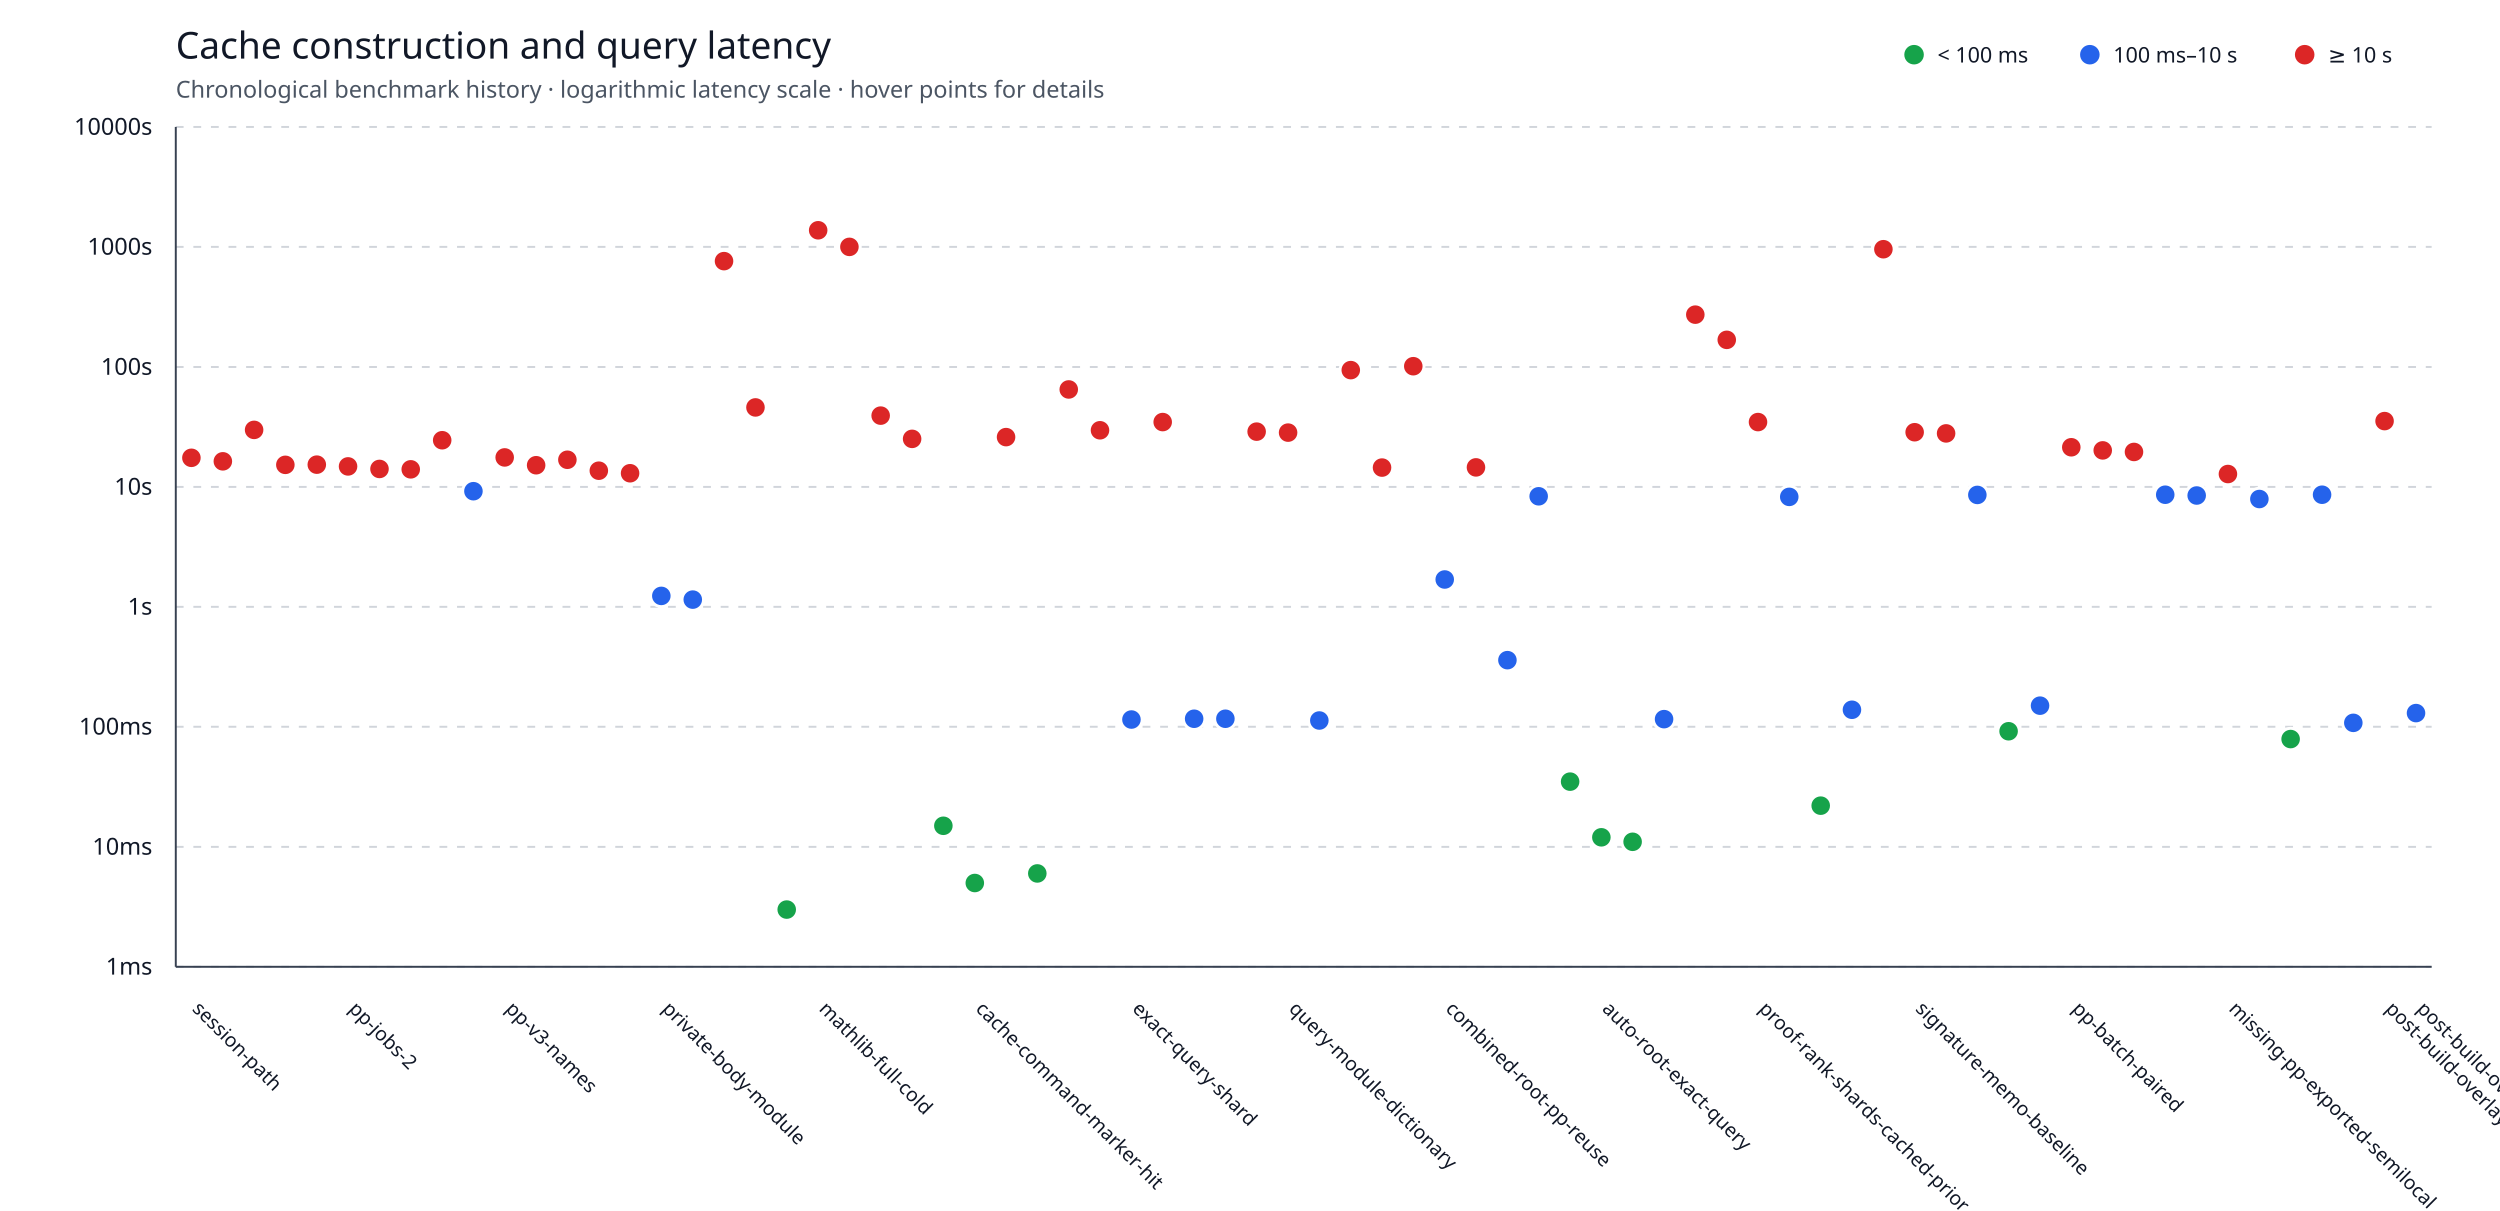
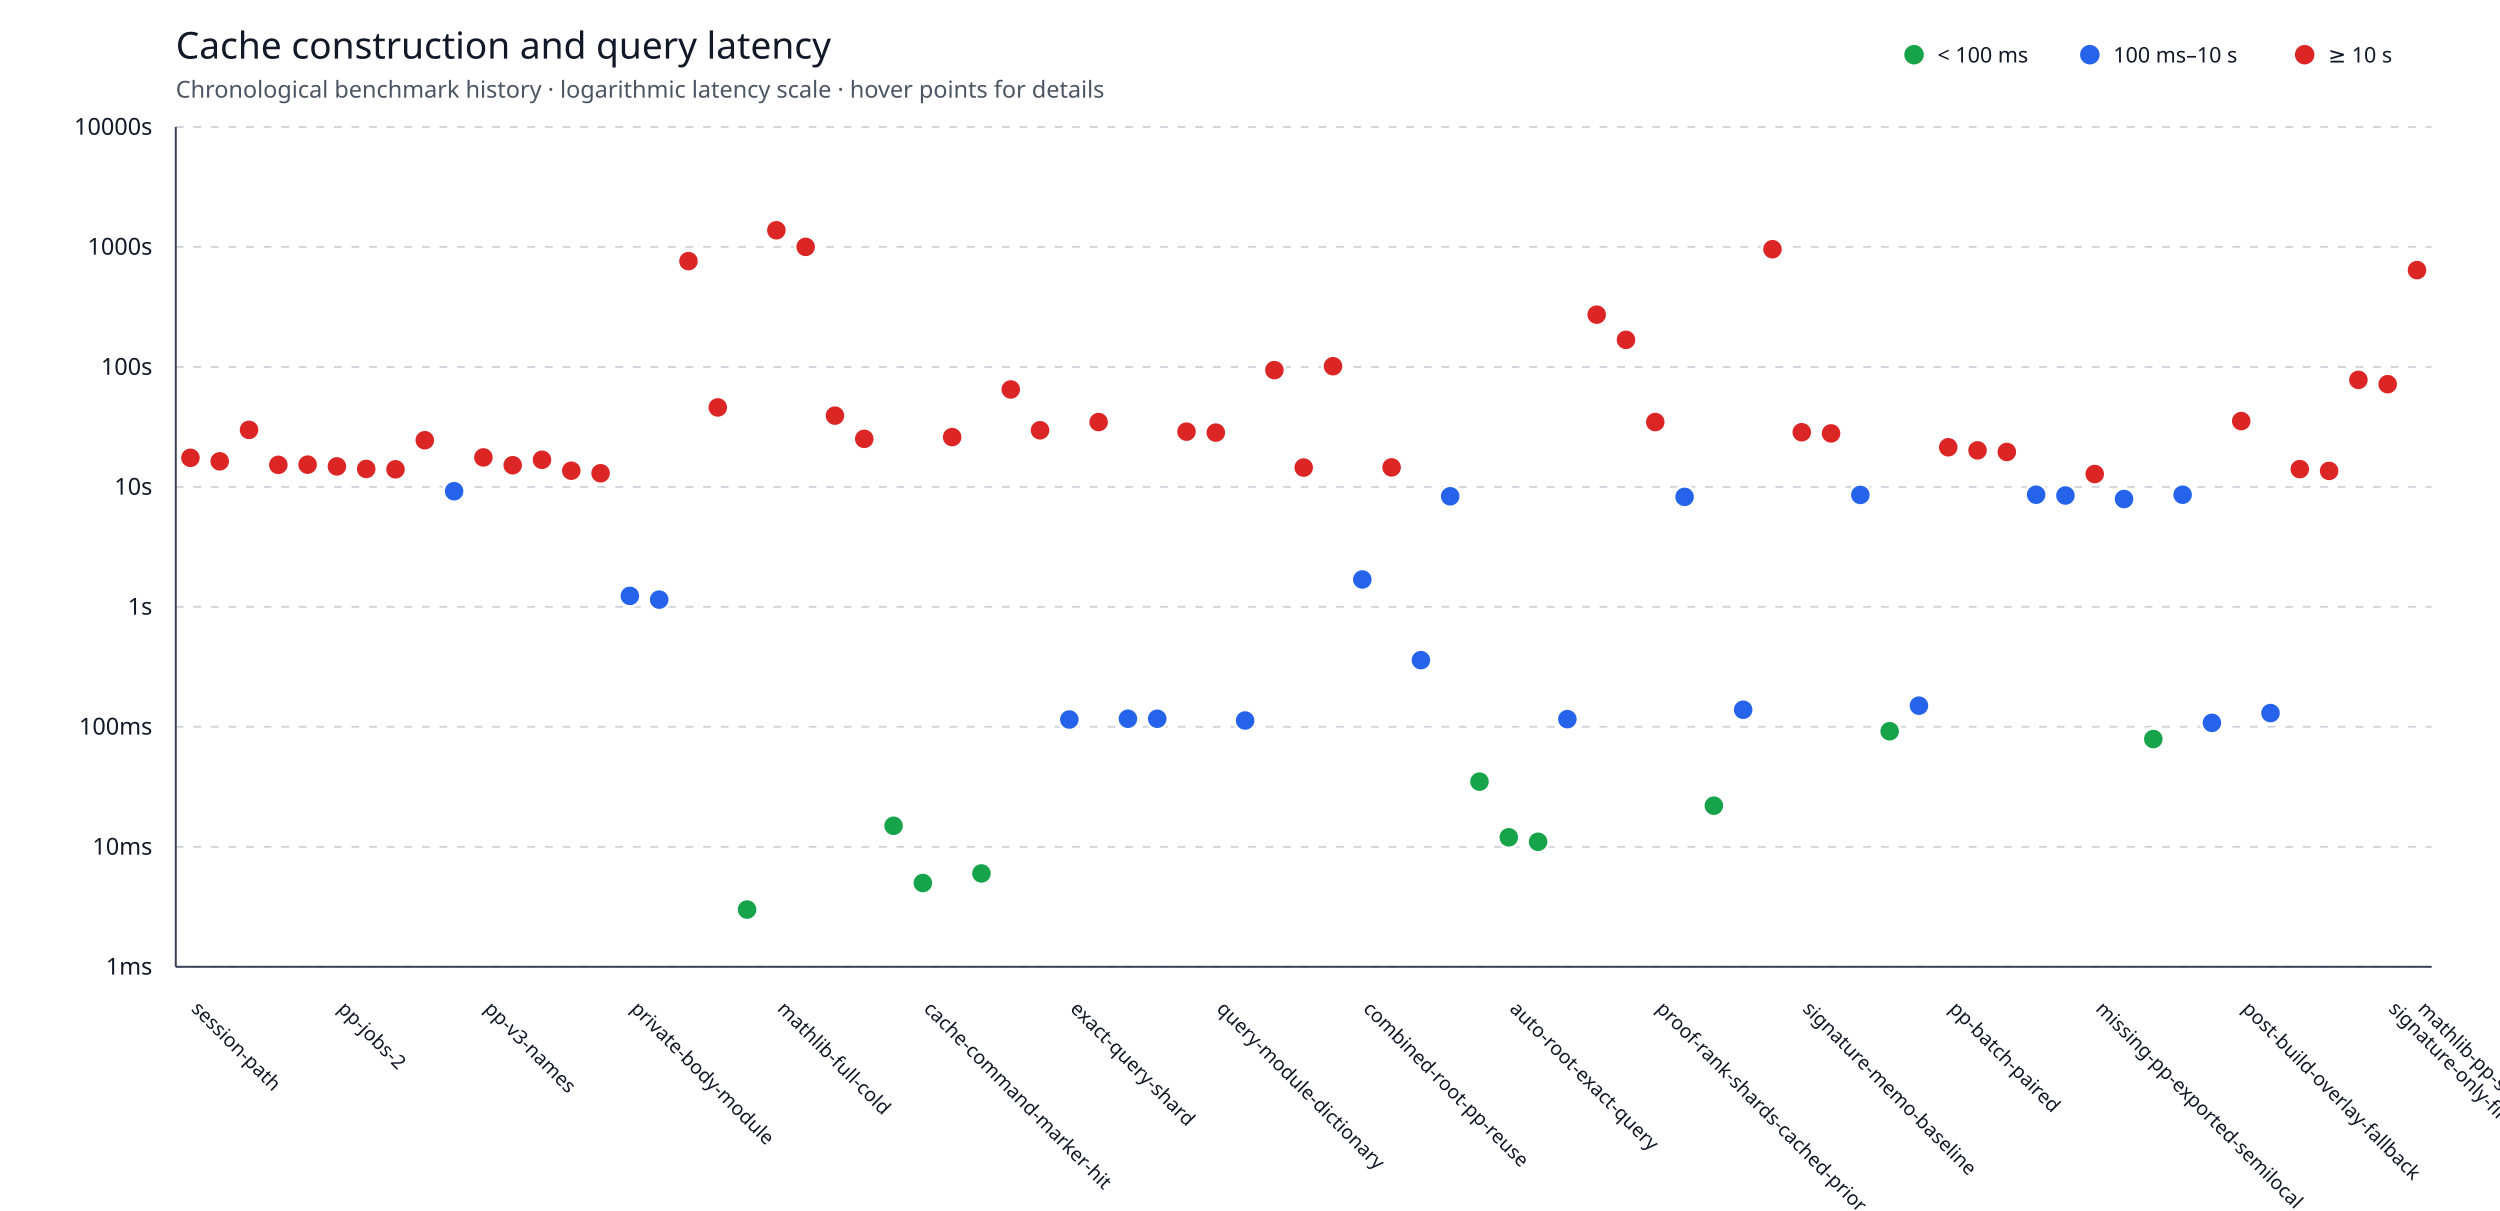
<svg xmlns="http://www.w3.org/2000/svg" width="1280" height="620">
  <rect width="100%" height="100%" fill="white" />
  <g font-family="sans-serif" fill="#111827">
    <text x="90" y="30" font-size="19">Cache construction and query latency</text>
    <text x="90" y="50" font-size="12" fill="#4b5563">Chronological benchmark history · logarithmic latency scale · hover points for details</text>
    <line x1="90" y1="495.0" x2="1245" y2="495.0" stroke="#d1d5db" stroke-dasharray="4 5" />
    <text x="78" y="499.0" text-anchor="end" font-size="12">1ms</text>
    <line x1="90" y1="433.6" x2="1245" y2="433.6" stroke="#d1d5db" stroke-dasharray="4 5" />
    <text x="78" y="437.6" text-anchor="end" font-size="12">10ms</text>
    <line x1="90" y1="372.1" x2="1245" y2="372.1" stroke="#d1d5db" stroke-dasharray="4 5" />
    <text x="78" y="376.1" text-anchor="end" font-size="12">100ms</text>
    <line x1="90" y1="310.7" x2="1245" y2="310.7" stroke="#d1d5db" stroke-dasharray="4 5" />
    <text x="78" y="314.7" text-anchor="end" font-size="12">1s</text>
    <line x1="90" y1="249.3" x2="1245" y2="249.3" stroke="#d1d5db" stroke-dasharray="4 5" />
    <text x="78" y="253.3" text-anchor="end" font-size="12">10s</text>
    <line x1="90" y1="187.9" x2="1245" y2="187.9" stroke="#d1d5db" stroke-dasharray="4 5" />
    <text x="78" y="191.9" text-anchor="end" font-size="12">100s</text>
    <line x1="90" y1="126.4" x2="1245" y2="126.4" stroke="#d1d5db" stroke-dasharray="4 5" />
    <text x="78" y="130.4" text-anchor="end" font-size="12">1000s</text>
    <line x1="90" y1="65.0" x2="1245" y2="65.0" stroke="#d1d5db" stroke-dasharray="4 5" />
    <text x="78" y="69.0" text-anchor="end" font-size="12">10000s</text>
    <line x1="90" y1="495" x2="1245" y2="495" stroke="#374151" />
    <line x1="90" y1="65" x2="90" y2="495" stroke="#374151" />
-     <circle cx="98.0" cy="234.4" r="5.5" fill="#dc2626" stroke="white" stroke-width="1.5" />
-     <circle cx="114.1" cy="236.2" r="5.5" fill="#dc2626" stroke="white" stroke-width="1.5" />
-     <circle cx="130.1" cy="220.1" r="5.5" fill="#dc2626" stroke="white" stroke-width="1.5" />
-     <circle cx="146.1" cy="238.0" r="5.5" fill="#dc2626" stroke="white" stroke-width="1.5" />
-     <circle cx="162.2" cy="237.9" r="5.5" fill="#dc2626" stroke="white" stroke-width="1.5" />
-     <circle cx="178.2" cy="238.8" r="5.5" fill="#dc2626" stroke="white" stroke-width="1.5" />
-     <circle cx="194.3" cy="240.1" r="5.5" fill="#dc2626" stroke="white" stroke-width="1.5" />
-     <circle cx="210.3" cy="240.3" r="5.5" fill="#dc2626" stroke="white" stroke-width="1.5" />
-     <circle cx="226.4" cy="225.4" r="5.5" fill="#dc2626" stroke="white" stroke-width="1.5" />
-     <circle cx="242.4" cy="251.5" r="5.5" fill="#2563eb" stroke="white" stroke-width="1.5" />
-     <circle cx="258.4" cy="234.2" r="5.5" fill="#dc2626" stroke="white" stroke-width="1.5" />
-     <circle cx="274.5" cy="238.2" r="5.5" fill="#dc2626" stroke="white" stroke-width="1.5" />
-     <circle cx="290.5" cy="235.4" r="5.5" fill="#dc2626" stroke="white" stroke-width="1.5" />
-     <circle cx="306.6" cy="241.0" r="5.5" fill="#dc2626" stroke="white" stroke-width="1.5" />
-     <circle cx="322.6" cy="242.3" r="5.5" fill="#dc2626" stroke="white" stroke-width="1.5" />
-     <circle cx="338.6" cy="305.1" r="5.5" fill="#2563eb" stroke="white" stroke-width="1.5" />
-     <circle cx="354.7" cy="307.0" r="5.5" fill="#2563eb" stroke="white" stroke-width="1.5" />
-     <circle cx="370.7" cy="133.7" r="5.5" fill="#dc2626" stroke="white" stroke-width="1.5" />
-     <circle cx="386.8" cy="208.6" r="5.5" fill="#dc2626" stroke="white" stroke-width="1.5" />
-     <circle cx="402.8" cy="465.7" r="5.5" fill="#16a34a" stroke="white" stroke-width="1.5" />
-     <circle cx="418.9" cy="117.9" r="5.5" fill="#dc2626" stroke="white" stroke-width="1.5" />
-     <circle cx="434.9" cy="126.4" r="5.5" fill="#dc2626" stroke="white" stroke-width="1.5" />
-     <circle cx="450.9" cy="212.8" r="5.5" fill="#dc2626" stroke="white" stroke-width="1.5" />
-     <circle cx="467.0" cy="224.7" r="5.5" fill="#dc2626" stroke="white" stroke-width="1.5" />
-     <circle cx="483.0" cy="422.8" r="5.5" fill="#16a34a" stroke="white" stroke-width="1.5" />
-     <circle cx="499.1" cy="452.1" r="5.5" fill="#16a34a" stroke="white" stroke-width="1.5" />
-     <circle cx="515.1" cy="223.8" r="5.5" fill="#dc2626" stroke="white" stroke-width="1.5" />
-     <circle cx="531.1" cy="447.2" r="5.5" fill="#16a34a" stroke="white" stroke-width="1.5" />
-     <circle cx="547.2" cy="199.4" r="5.5" fill="#dc2626" stroke="white" stroke-width="1.5" />
-     <circle cx="563.2" cy="220.3" r="5.5" fill="#dc2626" stroke="white" stroke-width="1.5" />
-     <circle cx="579.3" cy="368.4" r="5.5" fill="#2563eb" stroke="white" stroke-width="1.5" />
-     <circle cx="595.3" cy="216.1" r="5.5" fill="#dc2626" stroke="white" stroke-width="1.5" />
-     <circle cx="611.4" cy="368.0" r="5.5" fill="#2563eb" stroke="white" stroke-width="1.5" />
-     <circle cx="627.4" cy="368.0" r="5.5" fill="#2563eb" stroke="white" stroke-width="1.5" />
-     <circle cx="643.4" cy="221.0" r="5.5" fill="#dc2626" stroke="white" stroke-width="1.5" />
-     <circle cx="659.5" cy="221.5" r="5.5" fill="#dc2626" stroke="white" stroke-width="1.5" />
-     <circle cx="675.5" cy="368.9" r="5.5" fill="#2563eb" stroke="white" stroke-width="1.5" />
-     <circle cx="691.6" cy="189.5" r="5.5" fill="#dc2626" stroke="white" stroke-width="1.5" />
-     <circle cx="707.6" cy="239.4" r="5.5" fill="#dc2626" stroke="white" stroke-width="1.5" />
-     <circle cx="723.6" cy="187.5" r="5.5" fill="#dc2626" stroke="white" stroke-width="1.5" />
-     <circle cx="739.7" cy="296.7" r="5.5" fill="#2563eb" stroke="white" stroke-width="1.5" />
-     <circle cx="755.7" cy="239.3" r="5.5" fill="#dc2626" stroke="white" stroke-width="1.5" />
-     <circle cx="771.8" cy="338.0" r="5.5" fill="#2563eb" stroke="white" stroke-width="1.5" />
-     <circle cx="787.8" cy="254.1" r="5.5" fill="#2563eb" stroke="white" stroke-width="1.5" />
-     <circle cx="803.9" cy="400.2" r="5.5" fill="#16a34a" stroke="white" stroke-width="1.5" />
-     <circle cx="819.9" cy="428.7" r="5.5" fill="#16a34a" stroke="white" stroke-width="1.5" />
-     <circle cx="835.9" cy="431.0" r="5.5" fill="#16a34a" stroke="white" stroke-width="1.5" />
-     <circle cx="852.0" cy="368.2" r="5.5" fill="#2563eb" stroke="white" stroke-width="1.5" />
-     <circle cx="868.0" cy="161.1" r="5.5" fill="#dc2626" stroke="white" stroke-width="1.5" />
-     <circle cx="884.1" cy="174.0" r="5.5" fill="#dc2626" stroke="white" stroke-width="1.5" />
-     <circle cx="900.1" cy="216.1" r="5.5" fill="#dc2626" stroke="white" stroke-width="1.5" />
-     <circle cx="916.1" cy="254.4" r="5.5" fill="#2563eb" stroke="white" stroke-width="1.5" />
-     <circle cx="932.2" cy="412.5" r="5.5" fill="#16a34a" stroke="white" stroke-width="1.5" />
-     <circle cx="948.2" cy="363.4" r="5.5" fill="#2563eb" stroke="white" stroke-width="1.5" />
-     <circle cx="964.3" cy="127.6" r="5.5" fill="#dc2626" stroke="white" stroke-width="1.5" />
-     <circle cx="980.3" cy="221.3" r="5.5" fill="#dc2626" stroke="white" stroke-width="1.5" />
-     <circle cx="996.4" cy="221.9" r="5.5" fill="#dc2626" stroke="white" stroke-width="1.5" />
-     <circle cx="1012.4" cy="253.4" r="5.5" fill="#2563eb" stroke="white" stroke-width="1.5" />
-     <circle cx="1028.4" cy="374.4" r="5.5" fill="#16a34a" stroke="white" stroke-width="1.5" />
-     <circle cx="1044.5" cy="361.3" r="5.5" fill="#2563eb" stroke="white" stroke-width="1.5" />
-     <circle cx="1060.5" cy="229.0" r="5.5" fill="#dc2626" stroke="white" stroke-width="1.5" />
-     <circle cx="1076.6" cy="230.6" r="5.5" fill="#dc2626" stroke="white" stroke-width="1.5" />
-     <circle cx="1092.6" cy="231.4" r="5.5" fill="#dc2626" stroke="white" stroke-width="1.5" />
-     <circle cx="1108.6" cy="253.3" r="5.5" fill="#2563eb" stroke="white" stroke-width="1.5" />
-     <circle cx="1124.7" cy="253.7" r="5.5" fill="#2563eb" stroke="white" stroke-width="1.5" />
-     <circle cx="1140.7" cy="242.7" r="5.5" fill="#dc2626" stroke="white" stroke-width="1.5" />
-     <circle cx="1156.8" cy="255.5" r="5.5" fill="#2563eb" stroke="white" stroke-width="1.5" />
-     <circle cx="1172.8" cy="378.4" r="5.5" fill="#16a34a" stroke="white" stroke-width="1.5" />
-     <circle cx="1188.9" cy="253.3" r="5.5" fill="#2563eb" stroke="white" stroke-width="1.5" />
-     <circle cx="1204.9" cy="370.1" r="5.5" fill="#2563eb" stroke="white" stroke-width="1.5" />
-     <circle cx="1220.9" cy="215.6" r="5.5" fill="#dc2626" stroke="white" stroke-width="1.5" />
-     <circle cx="1237.0" cy="365.1" r="5.5" fill="#2563eb" stroke="white" stroke-width="1.5" />
-     <text x="98.0" y="517" transform="rotate(45 98.0 517)" text-anchor="start" font-size="10">session-path</text>
-     <text x="178.2" y="517" transform="rotate(45 178.2 517)" text-anchor="start" font-size="10">pp-jobs-2</text>
-     <text x="258.4" y="517" transform="rotate(45 258.4 517)" text-anchor="start" font-size="10">pp-v3-names</text>
-     <text x="338.6" y="517" transform="rotate(45 338.6 517)" text-anchor="start" font-size="10">private-body-module</text>
-     <text x="418.9" y="517" transform="rotate(45 418.9 517)" text-anchor="start" font-size="10">mathlib-full-cold</text>
-     <text x="499.1" y="517" transform="rotate(45 499.1 517)" text-anchor="start" font-size="10">cache-command-marker-hit</text>
-     <text x="579.3" y="517" transform="rotate(45 579.3 517)" text-anchor="start" font-size="10">exact-query-shard</text>
-     <text x="659.5" y="517" transform="rotate(45 659.5 517)" text-anchor="start" font-size="10">query-module-dictionary</text>
-     <text x="739.7" y="517" transform="rotate(45 739.7 517)" text-anchor="start" font-size="10">combined-root-pp-reuse</text>
-     <text x="819.9" y="517" transform="rotate(45 819.9 517)" text-anchor="start" font-size="10">auto-root-exact-query</text>
-     <text x="900.1" y="517" transform="rotate(45 900.1 517)" text-anchor="start" font-size="10">proof-rank-shards-cached-prior</text>
-     <text x="980.3" y="517" transform="rotate(45 980.3 517)" text-anchor="start" font-size="10">signature-memo-baseline</text>
-     <text x="1060.5" y="517" transform="rotate(45 1060.5 517)" text-anchor="start" font-size="10">pp-batch-paired</text>
-     <text x="1140.7" y="517" transform="rotate(45 1140.7 517)" text-anchor="start" font-size="10">missing-pp-exported-semilocal</text>
-     <text x="1220.9" y="517" transform="rotate(45 1220.9 517)" text-anchor="start" font-size="10">post-build-overlay-fallback</text>
-     <text x="1237.0" y="517" transform="rotate(45 1237.0 517)" text-anchor="start" font-size="10">post-build-overlay-recovery</text>
+     <circle cx="97.5" cy="234.4" r="5.5" fill="#dc2626" stroke="white" stroke-width="1.5" />
+     <circle cx="112.5" cy="236.2" r="5.5" fill="#dc2626" stroke="white" stroke-width="1.5" />
+     <circle cx="127.5" cy="220.1" r="5.5" fill="#dc2626" stroke="white" stroke-width="1.5" />
+     <circle cx="142.5" cy="238.0" r="5.5" fill="#dc2626" stroke="white" stroke-width="1.5" />
+     <circle cx="157.5" cy="237.9" r="5.5" fill="#dc2626" stroke="white" stroke-width="1.5" />
+     <circle cx="172.5" cy="238.8" r="5.5" fill="#dc2626" stroke="white" stroke-width="1.5" />
+     <circle cx="187.5" cy="240.1" r="5.5" fill="#dc2626" stroke="white" stroke-width="1.5" />
+     <circle cx="202.5" cy="240.3" r="5.5" fill="#dc2626" stroke="white" stroke-width="1.5" />
+     <circle cx="217.5" cy="225.4" r="5.5" fill="#dc2626" stroke="white" stroke-width="1.5" />
+     <circle cx="232.5" cy="251.5" r="5.5" fill="#2563eb" stroke="white" stroke-width="1.5" />
+     <circle cx="247.5" cy="234.2" r="5.5" fill="#dc2626" stroke="white" stroke-width="1.5" />
+     <circle cx="262.5" cy="238.2" r="5.5" fill="#dc2626" stroke="white" stroke-width="1.5" />
+     <circle cx="277.5" cy="235.4" r="5.5" fill="#dc2626" stroke="white" stroke-width="1.5" />
+     <circle cx="292.5" cy="241.0" r="5.5" fill="#dc2626" stroke="white" stroke-width="1.5" />
+     <circle cx="307.5" cy="242.3" r="5.5" fill="#dc2626" stroke="white" stroke-width="1.5" />
+     <circle cx="322.5" cy="305.1" r="5.5" fill="#2563eb" stroke="white" stroke-width="1.5" />
+     <circle cx="337.5" cy="307.0" r="5.5" fill="#2563eb" stroke="white" stroke-width="1.5" />
+     <circle cx="352.5" cy="133.7" r="5.5" fill="#dc2626" stroke="white" stroke-width="1.5" />
+     <circle cx="367.5" cy="208.6" r="5.5" fill="#dc2626" stroke="white" stroke-width="1.5" />
+     <circle cx="382.5" cy="465.7" r="5.5" fill="#16a34a" stroke="white" stroke-width="1.5" />
+     <circle cx="397.5" cy="117.9" r="5.5" fill="#dc2626" stroke="white" stroke-width="1.5" />
+     <circle cx="412.5" cy="126.4" r="5.5" fill="#dc2626" stroke="white" stroke-width="1.5" />
+     <circle cx="427.5" cy="212.8" r="5.5" fill="#dc2626" stroke="white" stroke-width="1.5" />
+     <circle cx="442.5" cy="224.7" r="5.5" fill="#dc2626" stroke="white" stroke-width="1.5" />
+     <circle cx="457.5" cy="422.8" r="5.5" fill="#16a34a" stroke="white" stroke-width="1.5" />
+     <circle cx="472.5" cy="452.1" r="5.5" fill="#16a34a" stroke="white" stroke-width="1.5" />
+     <circle cx="487.5" cy="223.8" r="5.5" fill="#dc2626" stroke="white" stroke-width="1.5" />
+     <circle cx="502.5" cy="447.2" r="5.5" fill="#16a34a" stroke="white" stroke-width="1.5" />
+     <circle cx="517.5" cy="199.4" r="5.5" fill="#dc2626" stroke="white" stroke-width="1.5" />
+     <circle cx="532.5" cy="220.3" r="5.5" fill="#dc2626" stroke="white" stroke-width="1.5" />
+     <circle cx="547.5" cy="368.4" r="5.5" fill="#2563eb" stroke="white" stroke-width="1.5" />
+     <circle cx="562.5" cy="216.1" r="5.5" fill="#dc2626" stroke="white" stroke-width="1.5" />
+     <circle cx="577.5" cy="368.0" r="5.5" fill="#2563eb" stroke="white" stroke-width="1.5" />
+     <circle cx="592.5" cy="368.0" r="5.5" fill="#2563eb" stroke="white" stroke-width="1.5" />
+     <circle cx="607.5" cy="221.0" r="5.5" fill="#dc2626" stroke="white" stroke-width="1.5" />
+     <circle cx="622.5" cy="221.5" r="5.5" fill="#dc2626" stroke="white" stroke-width="1.5" />
+     <circle cx="637.5" cy="368.9" r="5.5" fill="#2563eb" stroke="white" stroke-width="1.5" />
+     <circle cx="652.5" cy="189.5" r="5.5" fill="#dc2626" stroke="white" stroke-width="1.5" />
+     <circle cx="667.5" cy="239.4" r="5.5" fill="#dc2626" stroke="white" stroke-width="1.5" />
+     <circle cx="682.5" cy="187.5" r="5.5" fill="#dc2626" stroke="white" stroke-width="1.5" />
+     <circle cx="697.5" cy="296.7" r="5.5" fill="#2563eb" stroke="white" stroke-width="1.5" />
+     <circle cx="712.5" cy="239.3" r="5.5" fill="#dc2626" stroke="white" stroke-width="1.5" />
+     <circle cx="727.5" cy="338.0" r="5.5" fill="#2563eb" stroke="white" stroke-width="1.5" />
+     <circle cx="742.5" cy="254.1" r="5.5" fill="#2563eb" stroke="white" stroke-width="1.5" />
+     <circle cx="757.5" cy="400.2" r="5.5" fill="#16a34a" stroke="white" stroke-width="1.5" />
+     <circle cx="772.5" cy="428.7" r="5.5" fill="#16a34a" stroke="white" stroke-width="1.5" />
+     <circle cx="787.5" cy="431.0" r="5.5" fill="#16a34a" stroke="white" stroke-width="1.5" />
+     <circle cx="802.5" cy="368.2" r="5.5" fill="#2563eb" stroke="white" stroke-width="1.5" />
+     <circle cx="817.5" cy="161.1" r="5.5" fill="#dc2626" stroke="white" stroke-width="1.5" />
+     <circle cx="832.5" cy="174.0" r="5.5" fill="#dc2626" stroke="white" stroke-width="1.5" />
+     <circle cx="847.5" cy="216.1" r="5.5" fill="#dc2626" stroke="white" stroke-width="1.5" />
+     <circle cx="862.5" cy="254.4" r="5.5" fill="#2563eb" stroke="white" stroke-width="1.5" />
+     <circle cx="877.5" cy="412.5" r="5.5" fill="#16a34a" stroke="white" stroke-width="1.5" />
+     <circle cx="892.5" cy="363.4" r="5.5" fill="#2563eb" stroke="white" stroke-width="1.5" />
+     <circle cx="907.5" cy="127.6" r="5.5" fill="#dc2626" stroke="white" stroke-width="1.5" />
+     <circle cx="922.5" cy="221.3" r="5.5" fill="#dc2626" stroke="white" stroke-width="1.5" />
+     <circle cx="937.5" cy="221.9" r="5.5" fill="#dc2626" stroke="white" stroke-width="1.5" />
+     <circle cx="952.5" cy="253.4" r="5.5" fill="#2563eb" stroke="white" stroke-width="1.5" />
+     <circle cx="967.5" cy="374.4" r="5.5" fill="#16a34a" stroke="white" stroke-width="1.5" />
+     <circle cx="982.5" cy="361.3" r="5.5" fill="#2563eb" stroke="white" stroke-width="1.5" />
+     <circle cx="997.5" cy="229.0" r="5.5" fill="#dc2626" stroke="white" stroke-width="1.5" />
+     <circle cx="1012.5" cy="230.6" r="5.5" fill="#dc2626" stroke="white" stroke-width="1.5" />
+     <circle cx="1027.5" cy="231.4" r="5.5" fill="#dc2626" stroke="white" stroke-width="1.5" />
+     <circle cx="1042.5" cy="253.3" r="5.5" fill="#2563eb" stroke="white" stroke-width="1.5" />
+     <circle cx="1057.5" cy="253.7" r="5.5" fill="#2563eb" stroke="white" stroke-width="1.5" />
+     <circle cx="1072.5" cy="242.7" r="5.5" fill="#dc2626" stroke="white" stroke-width="1.5" />
+     <circle cx="1087.5" cy="255.5" r="5.5" fill="#2563eb" stroke="white" stroke-width="1.5" />
+     <circle cx="1102.5" cy="378.4" r="5.5" fill="#16a34a" stroke="white" stroke-width="1.5" />
+     <circle cx="1117.5" cy="253.3" r="5.5" fill="#2563eb" stroke="white" stroke-width="1.5" />
+     <circle cx="1132.5" cy="370.1" r="5.5" fill="#2563eb" stroke="white" stroke-width="1.5" />
+     <circle cx="1147.5" cy="215.6" r="5.5" fill="#dc2626" stroke="white" stroke-width="1.5" />
+     <circle cx="1162.5" cy="365.1" r="5.5" fill="#2563eb" stroke="white" stroke-width="1.5" />
+     <circle cx="1177.5" cy="240.2" r="5.5" fill="#dc2626" stroke="white" stroke-width="1.5" />
+     <circle cx="1192.5" cy="241.1" r="5.5" fill="#dc2626" stroke="white" stroke-width="1.5" />
+     <circle cx="1207.5" cy="194.5" r="5.5" fill="#dc2626" stroke="white" stroke-width="1.5" />
+     <circle cx="1222.5" cy="196.7" r="5.5" fill="#dc2626" stroke="white" stroke-width="1.5" />
+     <circle cx="1237.5" cy="138.3" r="5.5" fill="#dc2626" stroke="white" stroke-width="1.5" />
+     <text x="97.5" y="517" transform="rotate(45 97.5 517)" text-anchor="start" font-size="10">session-path</text>
+     <text x="172.5" y="517" transform="rotate(45 172.5 517)" text-anchor="start" font-size="10">pp-jobs-2</text>
+     <text x="247.5" y="517" transform="rotate(45 247.5 517)" text-anchor="start" font-size="10">pp-v3-names</text>
+     <text x="322.5" y="517" transform="rotate(45 322.5 517)" text-anchor="start" font-size="10">private-body-module</text>
+     <text x="397.5" y="517" transform="rotate(45 397.5 517)" text-anchor="start" font-size="10">mathlib-full-cold</text>
+     <text x="472.5" y="517" transform="rotate(45 472.5 517)" text-anchor="start" font-size="10">cache-command-marker-hit</text>
+     <text x="547.5" y="517" transform="rotate(45 547.5 517)" text-anchor="start" font-size="10">exact-query-shard</text>
+     <text x="622.5" y="517" transform="rotate(45 622.5 517)" text-anchor="start" font-size="10">query-module-dictionary</text>
+     <text x="697.5" y="517" transform="rotate(45 697.5 517)" text-anchor="start" font-size="10">combined-root-pp-reuse</text>
+     <text x="772.5" y="517" transform="rotate(45 772.5 517)" text-anchor="start" font-size="10">auto-root-exact-query</text>
+     <text x="847.5" y="517" transform="rotate(45 847.5 517)" text-anchor="start" font-size="10">proof-rank-shards-cached-prior</text>
+     <text x="922.5" y="517" transform="rotate(45 922.5 517)" text-anchor="start" font-size="10">signature-memo-baseline</text>
+     <text x="997.5" y="517" transform="rotate(45 997.5 517)" text-anchor="start" font-size="10">pp-batch-paired</text>
+     <text x="1072.5" y="517" transform="rotate(45 1072.5 517)" text-anchor="start" font-size="10">missing-pp-exported-semilocal</text>
+     <text x="1147.5" y="517" transform="rotate(45 1147.5 517)" text-anchor="start" font-size="10">post-build-overlay-fallback</text>
+     <text x="1222.5" y="517" transform="rotate(45 1222.5 517)" text-anchor="start" font-size="10">signature-only-final-500</text>
+     <text x="1237.5" y="517" transform="rotate(45 1237.5 517)" text-anchor="start" font-size="10">mathlib-pp-signature-only-final</text>
    <circle cx="980" cy="28" r="5" fill="#16a34a" />
    <text x="992" y="32" font-size="11">&lt; 100 ms</text>
    <circle cx="1070" cy="28" r="5" fill="#2563eb" />
    <text x="1082" y="32" font-size="11">100 ms–10 s</text>
    <circle cx="1180" cy="28" r="5" fill="#dc2626" />
    <text x="1192" y="32" font-size="11">≥ 10 s</text>
  </g>
</svg>
